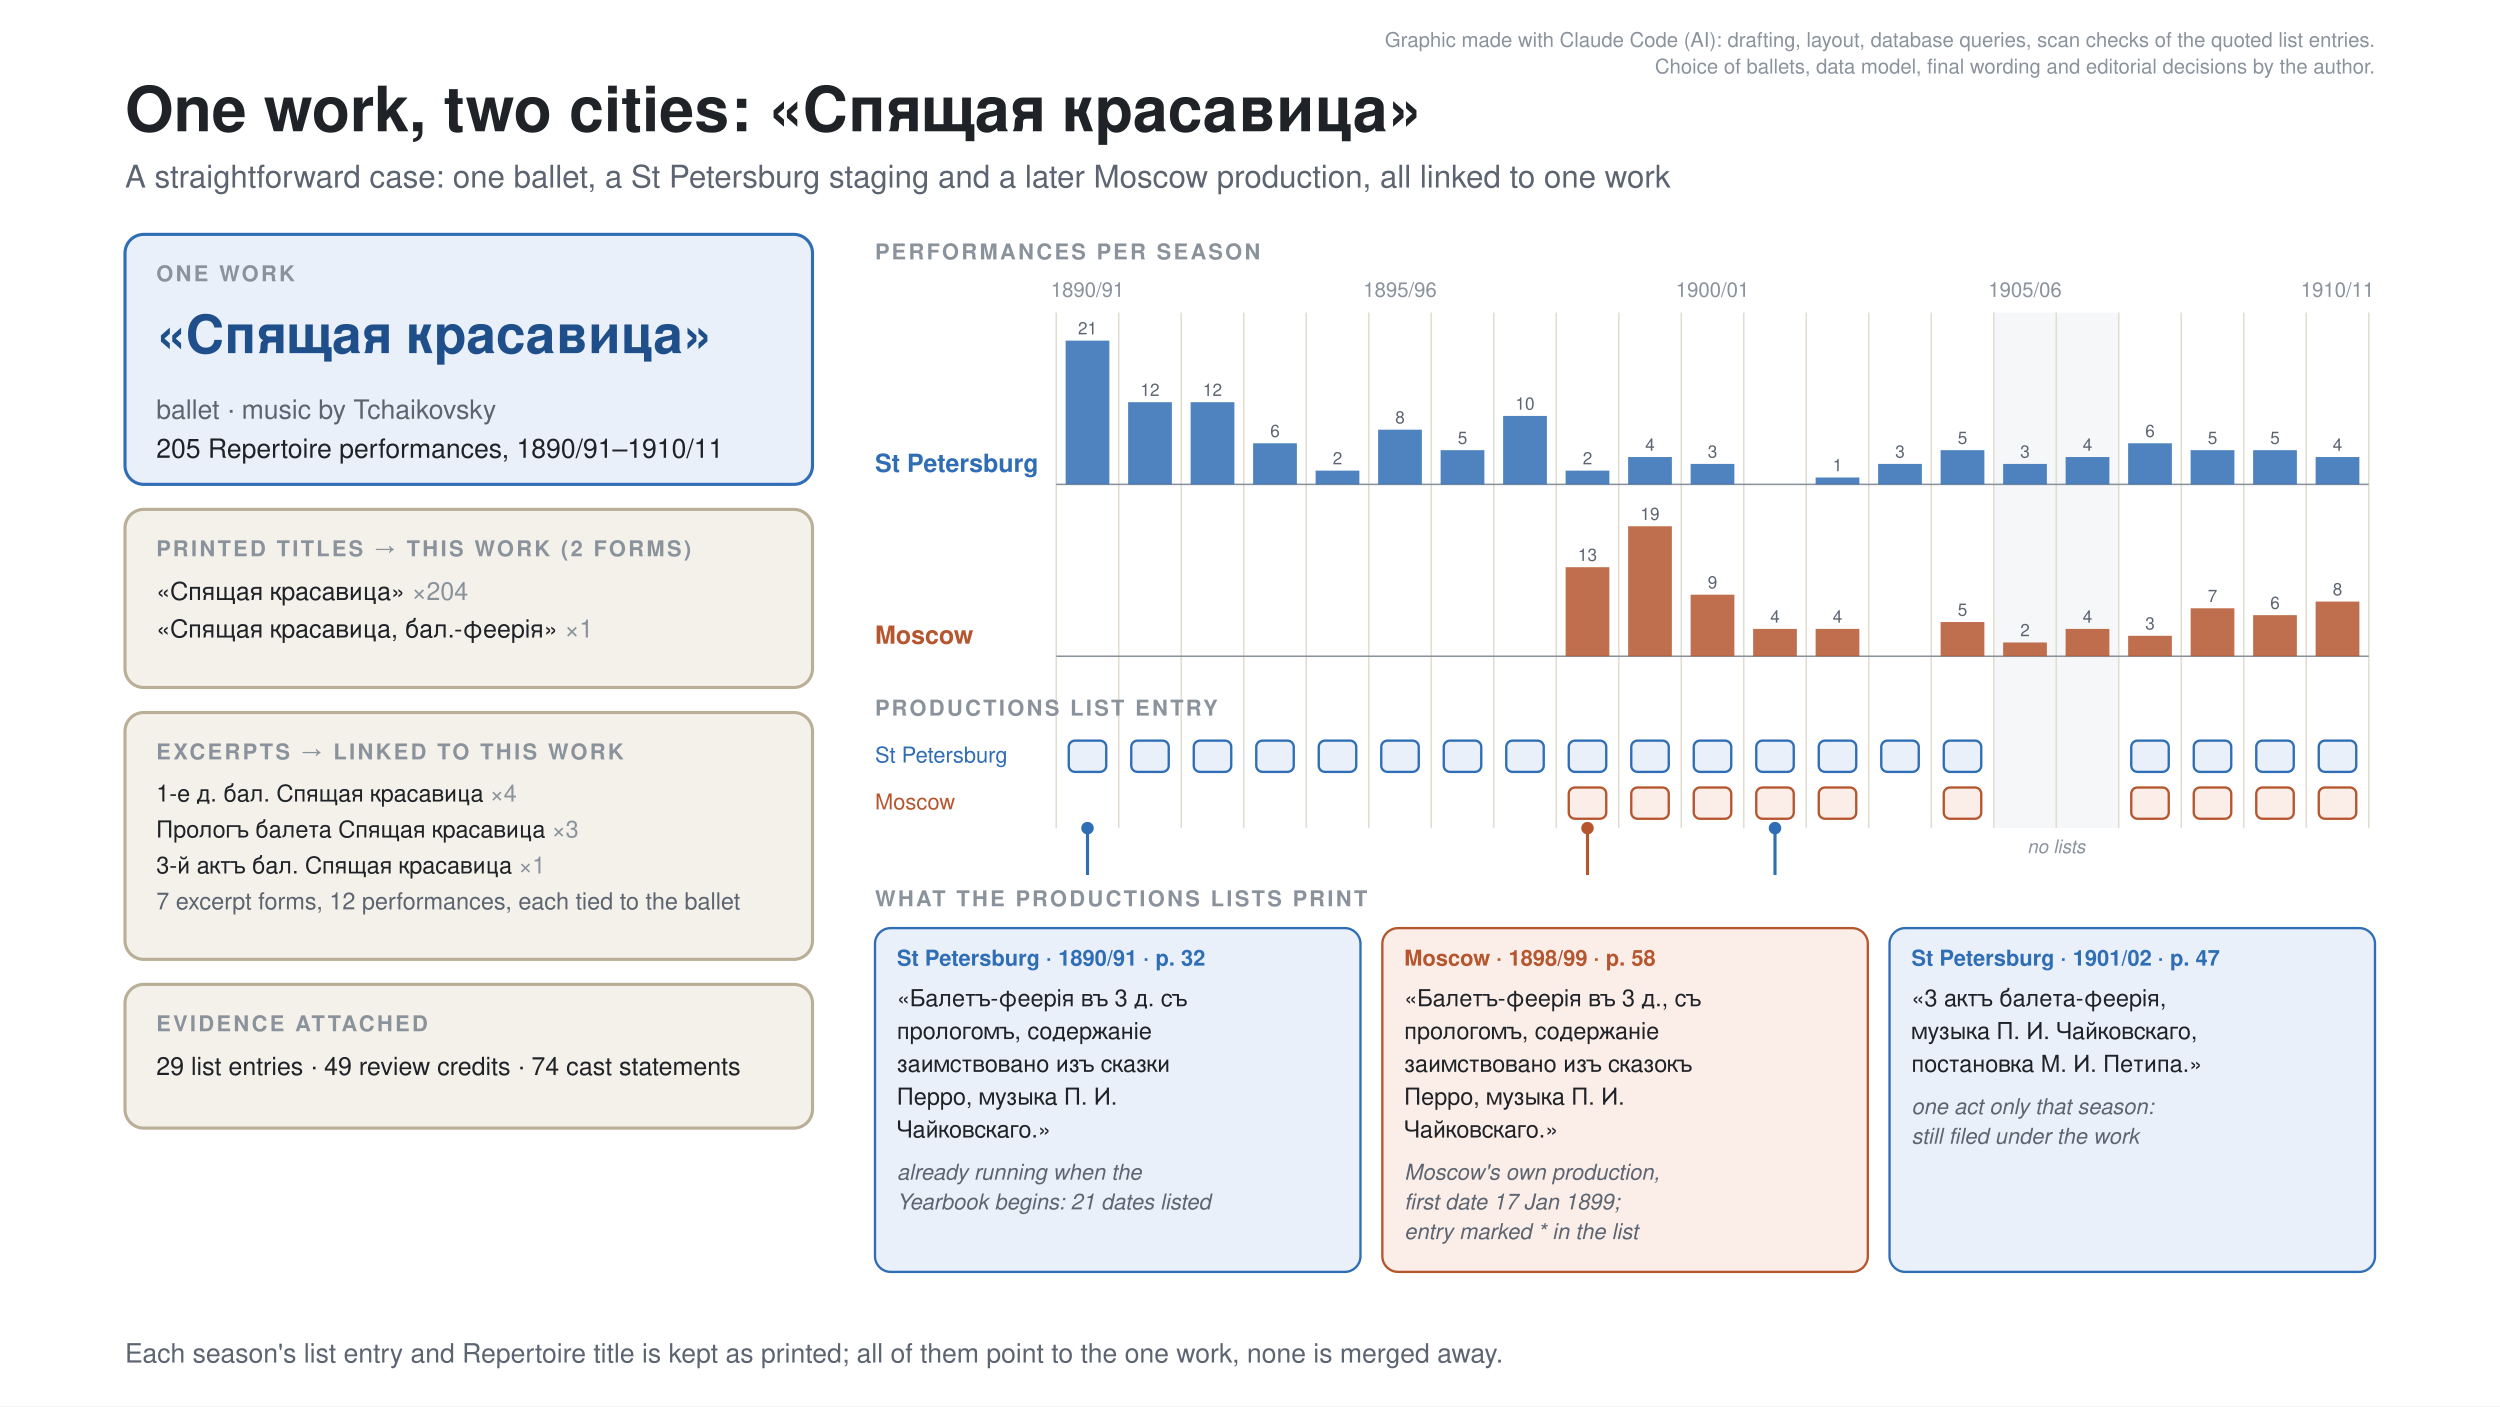
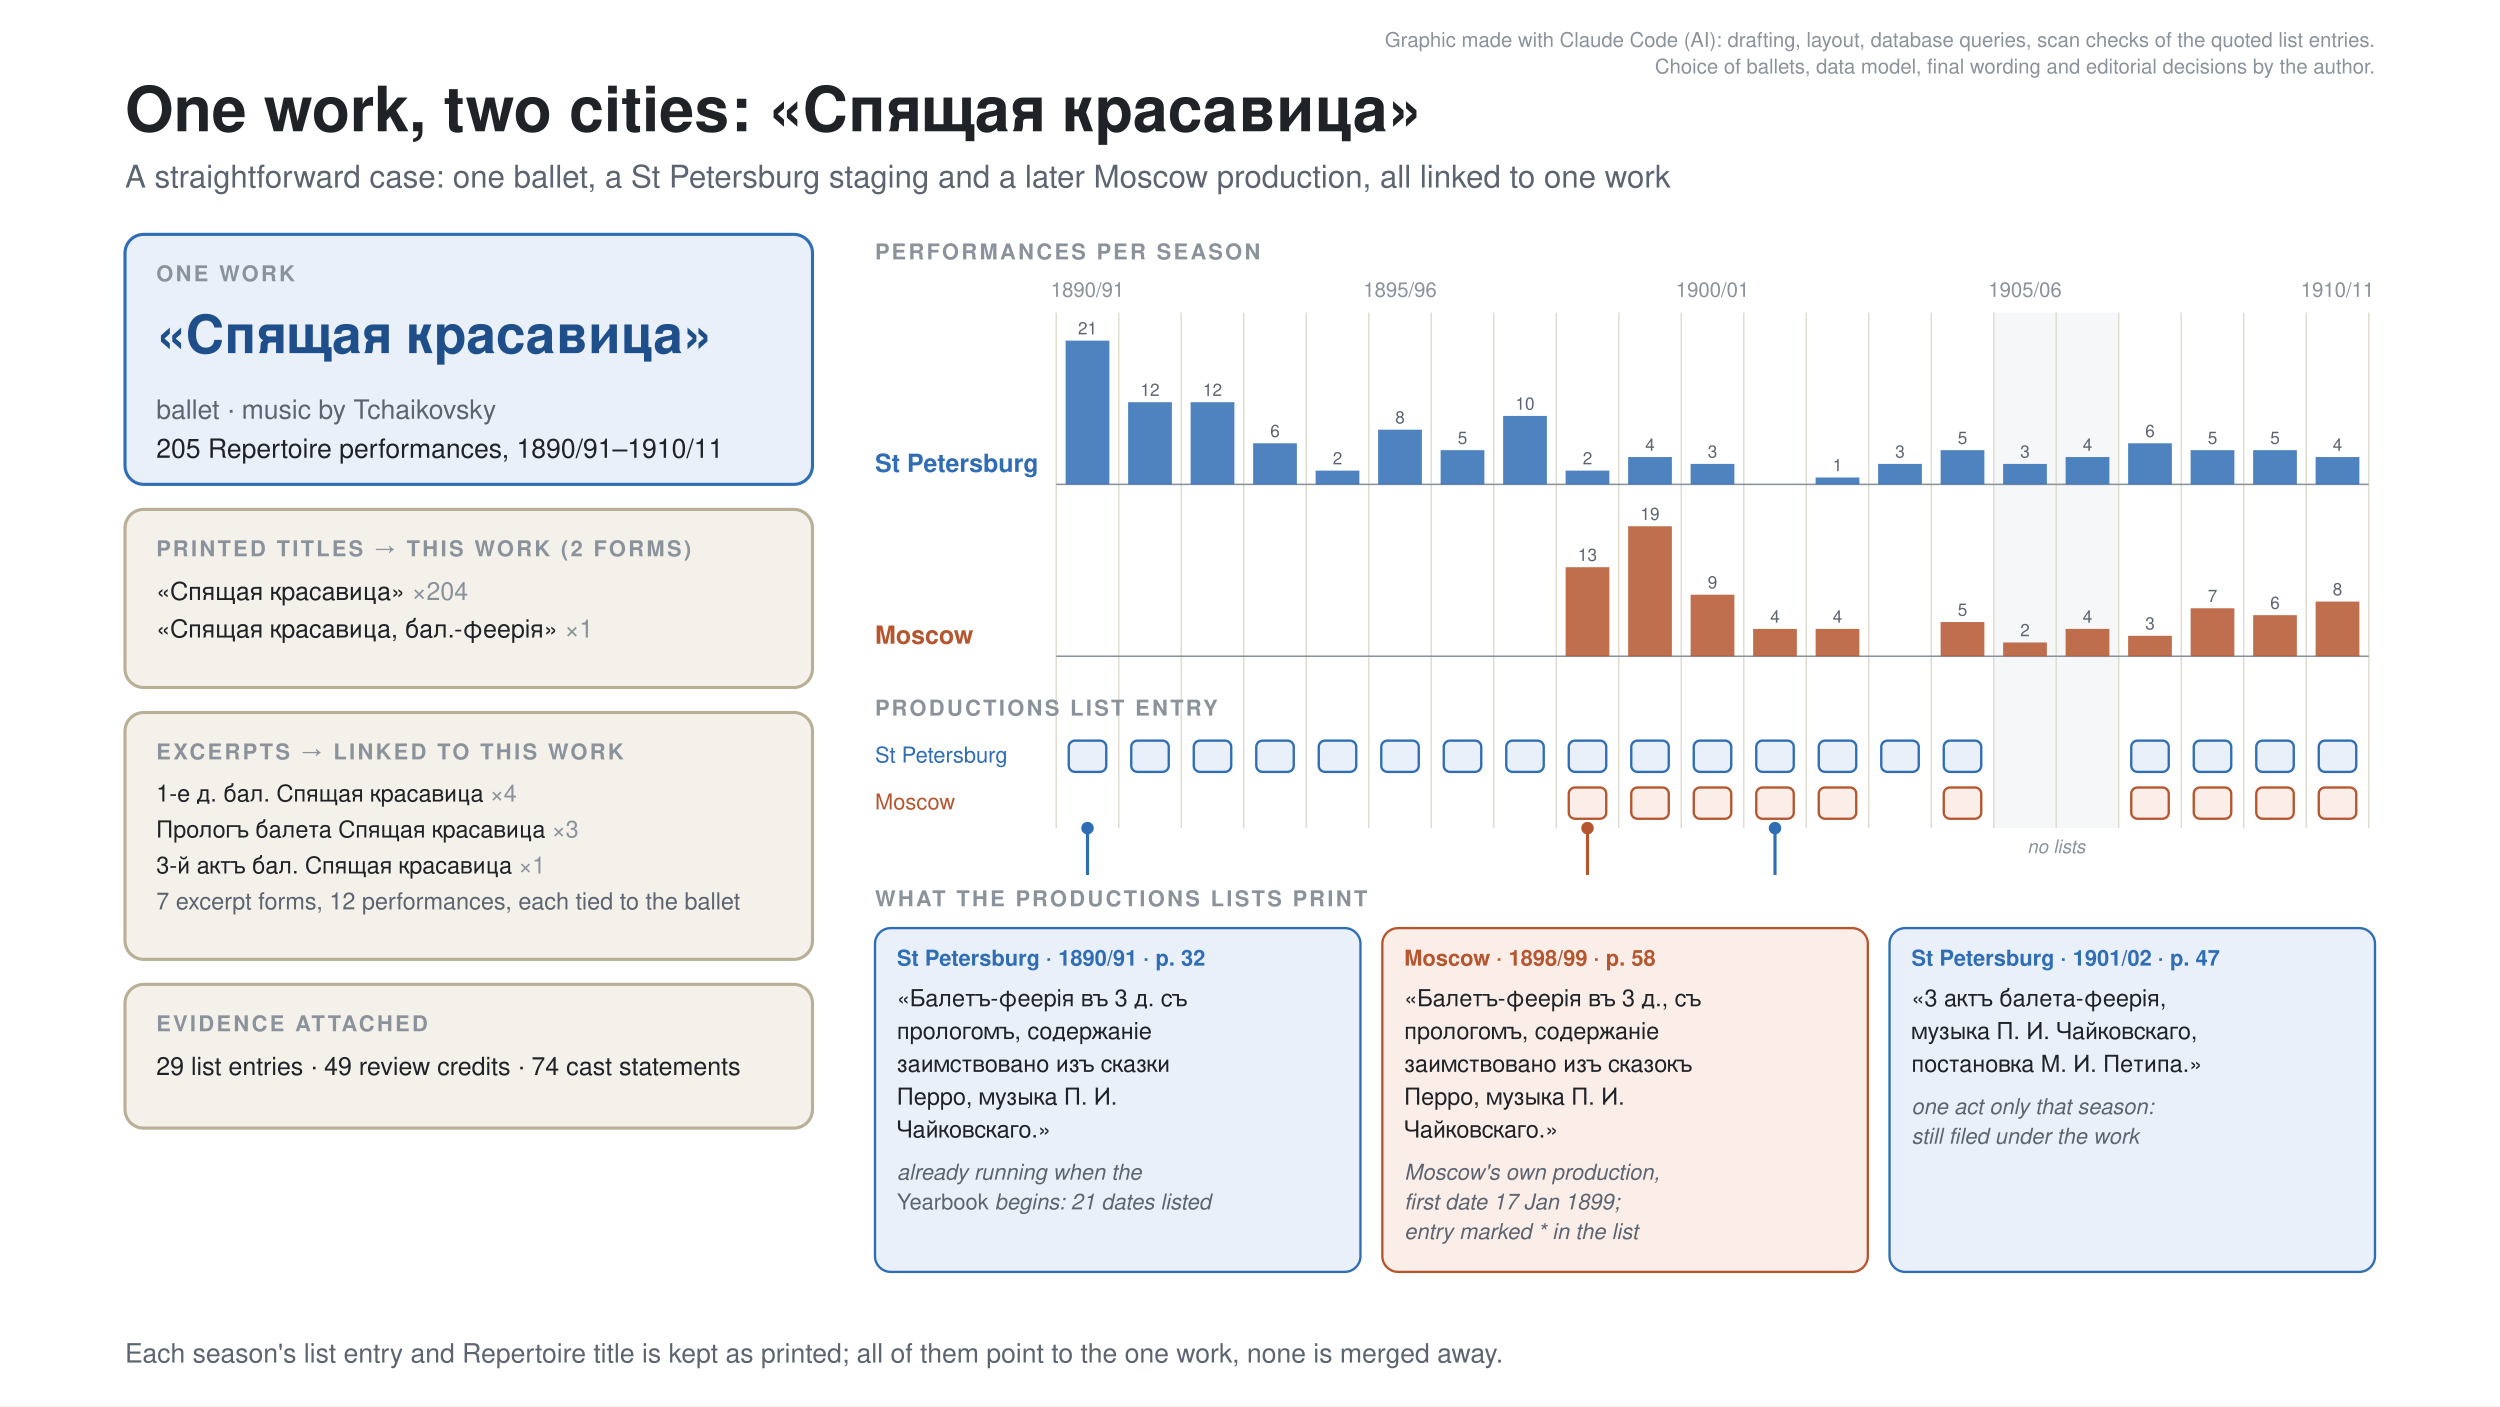
<svg xmlns="http://www.w3.org/2000/svg" viewBox="0 0 1600 900" width="1600" height="900" font-family="'Helvetica Neue', Helvetica, Arial, sans-serif">
  <rect width="1600" height="900" fill="#ffffff" />
  <text x="80" y="84" font-size="40" font-weight="700" fill="#1f2328">One work, two cities: «Спящая красавица»</text>
  <text x="80" y="120" font-size="20" fill="#5b6470">A straightforward case: one ballet, a St Petersburg staging and a later Moscow production, all linked to one work</text>
  <rect x="80" y="150" width="440" height="160" rx="12" fill="#e9f0f9" stroke="#2f6db5" stroke-width="2" />
  <text x="100" y="180" font-size="14" font-weight="700" letter-spacing="1.5" fill="#8a929c">ONE WORK</text>
  <text x="100" y="226" font-size="34" font-weight="700" fill="#1f4f8a">«Спящая красавица»</text>
  <text x="100" y="268" font-size="17" font-weight="400" fill="#5b6470">ballet · music by Tchaikovsky</text>
  <text x="100" y="293" font-size="17" font-weight="400" fill="#1f2328">205 Repertoire performances, 1890/91–1910/11</text>
  <rect x="80" y="326" width="440" height="114" rx="12" fill="#f4f1ea" stroke="#b9ae96" stroke-width="2" />
  <text x="100" y="356" font-size="14" font-weight="700" letter-spacing="1.5" fill="#8a929c">PRINTED TITLES → THIS WORK (2 FORMS)</text>
  <text x="100" y="384" font-size="16" font-weight="400" fill="#1f2328">«Спящая красавица» <tspan fill="#8a929c">×204</tspan>
  </text>
  <text x="100" y="408" font-size="16" font-weight="400" fill="#1f2328">«Спящая красавица, бал.-феерія» <tspan fill="#8a929c">×1</tspan>
  </text>
  <rect x="80" y="456" width="440" height="158" rx="12" fill="#f4f1ea" stroke="#b9ae96" stroke-width="2" />
  <text x="100" y="486" font-size="14" font-weight="700" letter-spacing="1.5" fill="#8a929c">EXCERPTS → LINKED TO THIS WORK</text>
  <text x="100" y="513" font-size="15" font-weight="400" fill="#1f2328">1-е д. бал. Спящая красавица <tspan fill="#8a929c">×4</tspan>
  </text>
  <text x="100" y="536" font-size="15" font-weight="400" fill="#1f2328">Прологъ балета Спящая красавица <tspan fill="#8a929c">×3</tspan>
  </text>
  <text x="100" y="559" font-size="15" font-weight="400" fill="#1f2328">3-й актъ бал. Спящая красавица <tspan fill="#8a929c">×1</tspan>
  </text>
  <text x="100" y="582" font-size="15" font-weight="400" fill="#5b6470">7 excerpt forms, 12 performances, each tied to the ballet</text>
  <rect x="80" y="630" width="440" height="92" rx="12" fill="#f4f1ea" stroke="#b9ae96" stroke-width="2" />
  <text x="100" y="660" font-size="14" font-weight="700" letter-spacing="1.5" fill="#8a929c">EVIDENCE ATTACHED</text>
  <text x="100" y="688" font-size="16" font-weight="400" fill="#1f2328">29 list entries · 49 review credits · 74 cast statements</text>
  <text x="560" y="166" font-size="14" font-weight="700" letter-spacing="1.5" fill="#8a929c">PERFORMANCES PER SEASON</text>
  <text x="696.0" y="190" font-size="13" fill="#8a929c" text-anchor="middle">1890/91</text>
  <text x="896.0" y="190" font-size="13" fill="#8a929c" text-anchor="middle">1895/96</text>
  <text x="1096.0" y="190" font-size="13" fill="#8a929c" text-anchor="middle">1900/01</text>
  <text x="1296.0" y="190" font-size="13" fill="#8a929c" text-anchor="middle">1905/06</text>
  <text x="1496.0" y="190" font-size="13" fill="#8a929c" text-anchor="middle">1910/11</text>
  <rect x="1316" y="200" width="40" height="330" fill="#f6f7f9" />
  <rect x="1276" y="200" width="40" height="330" fill="#f6f7f9" />
  <line x1="676" y1="200" x2="676" y2="530" stroke="#e2ddd1" stroke-width="1" />
  <line x1="716" y1="200" x2="716" y2="530" stroke="#e2ddd1" stroke-width="1" />
  <line x1="756" y1="200" x2="756" y2="530" stroke="#e2ddd1" stroke-width="1" />
  <line x1="796" y1="200" x2="796" y2="530" stroke="#e2ddd1" stroke-width="1" />
  <line x1="836" y1="200" x2="836" y2="530" stroke="#e2ddd1" stroke-width="1" />
  <line x1="876" y1="200" x2="876" y2="530" stroke="#e2ddd1" stroke-width="1" />
  <line x1="916" y1="200" x2="916" y2="530" stroke="#e2ddd1" stroke-width="1" />
  <line x1="956" y1="200" x2="956" y2="530" stroke="#e2ddd1" stroke-width="1" />
  <line x1="996" y1="200" x2="996" y2="530" stroke="#e2ddd1" stroke-width="1" />
  <line x1="1036" y1="200" x2="1036" y2="530" stroke="#e2ddd1" stroke-width="1" />
  <line x1="1076" y1="200" x2="1076" y2="530" stroke="#e2ddd1" stroke-width="1" />
  <line x1="1116" y1="200" x2="1116" y2="530" stroke="#e2ddd1" stroke-width="1" />
  <line x1="1156" y1="200" x2="1156" y2="530" stroke="#e2ddd1" stroke-width="1" />
  <line x1="1196" y1="200" x2="1196" y2="530" stroke="#e2ddd1" stroke-width="1" />
  <line x1="1236" y1="200" x2="1236" y2="530" stroke="#e2ddd1" stroke-width="1" />
  <line x1="1276" y1="200" x2="1276" y2="530" stroke="#e2ddd1" stroke-width="1" />
  <line x1="1316" y1="200" x2="1316" y2="530" stroke="#e2ddd1" stroke-width="1" />
  <line x1="1356" y1="200" x2="1356" y2="530" stroke="#e2ddd1" stroke-width="1" />
  <line x1="1396" y1="200" x2="1396" y2="530" stroke="#e2ddd1" stroke-width="1" />
  <line x1="1436" y1="200" x2="1436" y2="530" stroke="#e2ddd1" stroke-width="1" />
  <line x1="1476" y1="200" x2="1476" y2="530" stroke="#e2ddd1" stroke-width="1" />
  <line x1="1516" y1="200" x2="1516" y2="530" stroke="#e2ddd1" stroke-width="1" />
  <text x="560" y="302" font-size="16" font-weight="700" fill="#2f6db5">St Petersburg</text>
  <line x1="676" y1="310" x2="1516" y2="310" stroke="#8a929c" stroke-width="1" />
  <rect x="682" y="218.0" width="28" height="92.0" fill="#2f6db5" opacity="0.85" />
  <text x="696.0" y="214.0" font-size="11" fill="#5b6470" text-anchor="middle">21</text>
  <rect x="722" y="257.4" width="28" height="52.6" fill="#2f6db5" opacity="0.85" />
  <text x="736.0" y="253.4" font-size="11" fill="#5b6470" text-anchor="middle">12</text>
  <rect x="762" y="257.4" width="28" height="52.6" fill="#2f6db5" opacity="0.85" />
  <text x="776.0" y="253.4" font-size="11" fill="#5b6470" text-anchor="middle">12</text>
  <rect x="802" y="283.7" width="28" height="26.3" fill="#2f6db5" opacity="0.85" />
  <text x="816.0" y="279.7" font-size="11" fill="#5b6470" text-anchor="middle">6</text>
  <rect x="842" y="301.2" width="28" height="8.8" fill="#2f6db5" opacity="0.85" />
  <text x="856.0" y="297.2" font-size="11" fill="#5b6470" text-anchor="middle">2</text>
  <rect x="882" y="275.0" width="28" height="35.0" fill="#2f6db5" opacity="0.85" />
  <text x="896.0" y="271.0" font-size="11" fill="#5b6470" text-anchor="middle">8</text>
  <rect x="922" y="288.1" width="28" height="21.9" fill="#2f6db5" opacity="0.85" />
  <text x="936.0" y="284.1" font-size="11" fill="#5b6470" text-anchor="middle">5</text>
  <rect x="962" y="266.2" width="28" height="43.8" fill="#2f6db5" opacity="0.85" />
  <text x="976.0" y="262.2" font-size="11" fill="#5b6470" text-anchor="middle">10</text>
  <rect x="1002" y="301.2" width="28" height="8.8" fill="#2f6db5" opacity="0.85" />
  <text x="1016.0" y="297.2" font-size="11" fill="#5b6470" text-anchor="middle">2</text>
  <rect x="1042" y="292.5" width="28" height="17.5" fill="#2f6db5" opacity="0.85" />
  <text x="1056.0" y="288.5" font-size="11" fill="#5b6470" text-anchor="middle">4</text>
  <rect x="1082" y="296.9" width="28" height="13.1" fill="#2f6db5" opacity="0.85" />
  <text x="1096.0" y="292.9" font-size="11" fill="#5b6470" text-anchor="middle">3</text>
  <rect x="1162" y="305.6" width="28" height="4.4" fill="#2f6db5" opacity="0.85" />
  <text x="1176.0" y="301.6" font-size="11" fill="#5b6470" text-anchor="middle">1</text>
  <rect x="1202" y="296.9" width="28" height="13.1" fill="#2f6db5" opacity="0.85" />
  <text x="1216.0" y="292.9" font-size="11" fill="#5b6470" text-anchor="middle">3</text>
  <rect x="1242" y="288.1" width="28" height="21.9" fill="#2f6db5" opacity="0.85" />
  <text x="1256.0" y="284.1" font-size="11" fill="#5b6470" text-anchor="middle">5</text>
  <rect x="1282" y="296.9" width="28" height="13.1" fill="#2f6db5" opacity="0.85" />
  <text x="1296.0" y="292.9" font-size="11" fill="#5b6470" text-anchor="middle">3</text>
  <rect x="1322" y="292.5" width="28" height="17.5" fill="#2f6db5" opacity="0.85" />
  <text x="1336.0" y="288.5" font-size="11" fill="#5b6470" text-anchor="middle">4</text>
  <rect x="1362" y="283.7" width="28" height="26.3" fill="#2f6db5" opacity="0.85" />
  <text x="1376.0" y="279.7" font-size="11" fill="#5b6470" text-anchor="middle">6</text>
  <rect x="1402" y="288.1" width="28" height="21.9" fill="#2f6db5" opacity="0.85" />
  <text x="1416.0" y="284.1" font-size="11" fill="#5b6470" text-anchor="middle">5</text>
  <rect x="1442" y="288.1" width="28" height="21.9" fill="#2f6db5" opacity="0.85" />
  <text x="1456.0" y="284.1" font-size="11" fill="#5b6470" text-anchor="middle">5</text>
  <rect x="1482" y="292.5" width="28" height="17.5" fill="#2f6db5" opacity="0.85" />
  <text x="1496.0" y="288.5" font-size="11" fill="#5b6470" text-anchor="middle">4</text>
  <text x="560" y="412" font-size="16" font-weight="700" fill="#b5562f">Moscow</text>
  <line x1="676" y1="420" x2="1516" y2="420" stroke="#8a929c" stroke-width="1" />
  <rect x="1002" y="363.0" width="28" height="57.0" fill="#b5562f" opacity="0.85" />
  <text x="1016.0" y="359.0" font-size="11" fill="#5b6470" text-anchor="middle">13</text>
  <rect x="1042" y="336.8" width="28" height="83.2" fill="#b5562f" opacity="0.85" />
  <text x="1056.0" y="332.8" font-size="11" fill="#5b6470" text-anchor="middle">19</text>
  <rect x="1082" y="380.6" width="28" height="39.4" fill="#b5562f" opacity="0.85" />
  <text x="1096.0" y="376.6" font-size="11" fill="#5b6470" text-anchor="middle">9</text>
  <rect x="1122" y="402.5" width="28" height="17.5" fill="#b5562f" opacity="0.85" />
  <text x="1136.0" y="398.5" font-size="11" fill="#5b6470" text-anchor="middle">4</text>
  <rect x="1162" y="402.5" width="28" height="17.5" fill="#b5562f" opacity="0.85" />
  <text x="1176.0" y="398.5" font-size="11" fill="#5b6470" text-anchor="middle">4</text>
  <rect x="1242" y="398.1" width="28" height="21.9" fill="#b5562f" opacity="0.85" />
  <text x="1256.0" y="394.1" font-size="11" fill="#5b6470" text-anchor="middle">5</text>
  <rect x="1282" y="411.2" width="28" height="8.8" fill="#b5562f" opacity="0.85" />
  <text x="1296.0" y="407.2" font-size="11" fill="#5b6470" text-anchor="middle">2</text>
  <rect x="1322" y="402.5" width="28" height="17.5" fill="#b5562f" opacity="0.85" />
  <text x="1336.0" y="398.5" font-size="11" fill="#5b6470" text-anchor="middle">4</text>
  <rect x="1362" y="406.9" width="28" height="13.1" fill="#b5562f" opacity="0.85" />
  <text x="1376.0" y="402.9" font-size="11" fill="#5b6470" text-anchor="middle">3</text>
  <rect x="1402" y="389.3" width="28" height="30.7" fill="#b5562f" opacity="0.85" />
  <text x="1416.0" y="385.3" font-size="11" fill="#5b6470" text-anchor="middle">7</text>
  <rect x="1442" y="393.7" width="28" height="26.3" fill="#b5562f" opacity="0.85" />
  <text x="1456.0" y="389.7" font-size="11" fill="#5b6470" text-anchor="middle">6</text>
  <rect x="1482" y="385.0" width="28" height="35.0" fill="#b5562f" opacity="0.85" />
  <text x="1496.0" y="381.0" font-size="11" fill="#5b6470" text-anchor="middle">8</text>
  <text x="560" y="458" font-size="14" font-weight="700" letter-spacing="1.5" fill="#8a929c">PRODUCTIONS LIST ENTRY</text>
  <text x="560" y="488" font-size="14" fill="#2f6db5">St Petersburg</text>
  <rect x="684" y="474" width="24" height="20" rx="4" fill="#e9f0f9" stroke="#2f6db5" stroke-width="1.5" />
  <rect x="724" y="474" width="24" height="20" rx="4" fill="#e9f0f9" stroke="#2f6db5" stroke-width="1.5" />
  <rect x="764" y="474" width="24" height="20" rx="4" fill="#e9f0f9" stroke="#2f6db5" stroke-width="1.5" />
  <rect x="804" y="474" width="24" height="20" rx="4" fill="#e9f0f9" stroke="#2f6db5" stroke-width="1.5" />
  <rect x="844" y="474" width="24" height="20" rx="4" fill="#e9f0f9" stroke="#2f6db5" stroke-width="1.5" />
  <rect x="884" y="474" width="24" height="20" rx="4" fill="#e9f0f9" stroke="#2f6db5" stroke-width="1.5" />
  <rect x="924" y="474" width="24" height="20" rx="4" fill="#e9f0f9" stroke="#2f6db5" stroke-width="1.5" />
  <rect x="964" y="474" width="24" height="20" rx="4" fill="#e9f0f9" stroke="#2f6db5" stroke-width="1.5" />
  <rect x="1004" y="474" width="24" height="20" rx="4" fill="#e9f0f9" stroke="#2f6db5" stroke-width="1.5" />
  <rect x="1044" y="474" width="24" height="20" rx="4" fill="#e9f0f9" stroke="#2f6db5" stroke-width="1.5" />
  <rect x="1084" y="474" width="24" height="20" rx="4" fill="#e9f0f9" stroke="#2f6db5" stroke-width="1.5" />
  <rect x="1124" y="474" width="24" height="20" rx="4" fill="#e9f0f9" stroke="#2f6db5" stroke-width="1.5" />
  <rect x="1164" y="474" width="24" height="20" rx="4" fill="#e9f0f9" stroke="#2f6db5" stroke-width="1.5" />
  <rect x="1204" y="474" width="24" height="20" rx="4" fill="#e9f0f9" stroke="#2f6db5" stroke-width="1.5" />
  <rect x="1244" y="474" width="24" height="20" rx="4" fill="#e9f0f9" stroke="#2f6db5" stroke-width="1.5" />
  <rect x="1364" y="474" width="24" height="20" rx="4" fill="#e9f0f9" stroke="#2f6db5" stroke-width="1.5" />
  <rect x="1404" y="474" width="24" height="20" rx="4" fill="#e9f0f9" stroke="#2f6db5" stroke-width="1.5" />
  <rect x="1444" y="474" width="24" height="20" rx="4" fill="#e9f0f9" stroke="#2f6db5" stroke-width="1.5" />
  <rect x="1484" y="474" width="24" height="20" rx="4" fill="#e9f0f9" stroke="#2f6db5" stroke-width="1.5" />
  <text x="560" y="518" font-size="14" fill="#b5562f">Moscow</text>
  <rect x="1004" y="504" width="24" height="20" rx="4" fill="#fbeee8" stroke="#b5562f" stroke-width="1.5" />
  <rect x="1044" y="504" width="24" height="20" rx="4" fill="#fbeee8" stroke="#b5562f" stroke-width="1.5" />
  <rect x="1084" y="504" width="24" height="20" rx="4" fill="#fbeee8" stroke="#b5562f" stroke-width="1.5" />
  <rect x="1124" y="504" width="24" height="20" rx="4" fill="#fbeee8" stroke="#b5562f" stroke-width="1.5" />
  <rect x="1164" y="504" width="24" height="20" rx="4" fill="#fbeee8" stroke="#b5562f" stroke-width="1.5" />
  <rect x="1244" y="504" width="24" height="20" rx="4" fill="#fbeee8" stroke="#b5562f" stroke-width="1.5" />
  <rect x="1364" y="504" width="24" height="20" rx="4" fill="#fbeee8" stroke="#b5562f" stroke-width="1.5" />
  <rect x="1404" y="504" width="24" height="20" rx="4" fill="#fbeee8" stroke="#b5562f" stroke-width="1.5" />
  <rect x="1444" y="504" width="24" height="20" rx="4" fill="#fbeee8" stroke="#b5562f" stroke-width="1.5" />
  <rect x="1484" y="504" width="24" height="20" rx="4" fill="#fbeee8" stroke="#b5562f" stroke-width="1.5" />
  <text x="1316" y="546" font-size="12" font-style="italic" fill="#8a929c" text-anchor="middle">no lists</text>
  <text x="560" y="580" font-size="14" font-weight="700" letter-spacing="1.5" fill="#8a929c">WHAT THE PRODUCTIONS LISTS PRINT</text>
  <rect x="560.0" y="594" width="310.7" height="220" rx="10" fill="#e9f0f9" stroke="#2f6db5" stroke-width="1.5" />
  <text x="574.0" y="618" font-size="14" font-weight="700" fill="#2f6db5">St Petersburg · 1890/91 · p. 32</text>
  <text x="574.0" y="644" font-size="15" fill="#1f2328">«Балетъ-феерія въ 3 д. съ</text>
  <text x="574.0" y="665" font-size="15" fill="#1f2328">прологомъ, содержаніе</text>
  <text x="574.0" y="686" font-size="15" fill="#1f2328">заимствовано изъ сказки</text>
  <text x="574.0" y="707" font-size="15" fill="#1f2328">Перро, музыка П. И.</text>
  <text x="574.0" y="728" font-size="15" fill="#1f2328">Чайковскаго.»</text>
  <text x="574.0" y="755" font-size="14" font-style="italic" fill="#5b6470">already running when the</text>
-   <text x="574.0" y="774" font-size="14" font-style="italic" fill="#5b6470">Yearbook begins: 21 dates listed</text>
+   <text x="574.0" y="774" font-size="14" font-style="italic" fill="#5b6470">
+     <tspan font-style="normal">Yearbook</tspan> begins: 21 dates listed</text>
  <line x1="696.0" y1="530" x2="696.0" y2="560" stroke="#2f6db5" stroke-width="2" />
  <circle cx="696.0" cy="530" r="4" fill="#2f6db5" />
  <rect x="884.7" y="594" width="310.7" height="220" rx="10" fill="#fbeee8" stroke="#b5562f" stroke-width="1.5" />
  <text x="898.7" y="618" font-size="14" font-weight="700" fill="#b5562f">Moscow · 1898/99 · p. 58</text>
  <text x="898.7" y="644" font-size="15" fill="#1f2328">«Балетъ-феерія въ 3 д., съ</text>
  <text x="898.7" y="665" font-size="15" fill="#1f2328">прологомъ, содержаніе</text>
  <text x="898.7" y="686" font-size="15" fill="#1f2328">заимствовано изъ сказокъ</text>
  <text x="898.7" y="707" font-size="15" fill="#1f2328">Перро, музыка П. И.</text>
  <text x="898.7" y="728" font-size="15" fill="#1f2328">Чайковскаго.»</text>
  <text x="898.7" y="755" font-size="14" font-style="italic" fill="#5b6470">Moscow's own production,</text>
  <text x="898.7" y="774" font-size="14" font-style="italic" fill="#5b6470">first date 17 Jan 1899;</text>
  <text x="898.7" y="793" font-size="14" font-style="italic" fill="#5b6470">entry marked * in the list</text>
  <line x1="1016.0" y1="530" x2="1016.0" y2="560" stroke="#b5562f" stroke-width="2" />
  <circle cx="1016.0" cy="530" r="4" fill="#b5562f" />
  <rect x="1209.3" y="594" width="310.7" height="220" rx="10" fill="#e9f0f9" stroke="#2f6db5" stroke-width="1.5" />
  <text x="1223.3" y="618" font-size="14" font-weight="700" fill="#2f6db5">St Petersburg · 1901/02 · p. 47</text>
  <text x="1223.3" y="644" font-size="15" fill="#1f2328">«3 актъ балета-феерія,</text>
  <text x="1223.3" y="665" font-size="15" fill="#1f2328">музыка П. И. Чайковскаго,</text>
  <text x="1223.3" y="686" font-size="15" fill="#1f2328">постановка М. И. Петипа.»</text>
  <text x="1223.3" y="713" font-size="14" font-style="italic" fill="#5b6470">one act only that season:</text>
  <text x="1223.3" y="732" font-size="14" font-style="italic" fill="#5b6470">still filed under the work</text>
  <line x1="1136.0" y1="530" x2="1136.0" y2="560" stroke="#2f6db5" stroke-width="2" />
  <circle cx="1136.0" cy="530" r="4" fill="#2f6db5" />
  <text x="80" y="872" font-size="17" fill="#5b6470">Each season's list entry and Repertoire title is kept as printed; all of them point to the one work, none is merged away.</text>
  <g font-size="13" fill="#8a929c" text-anchor="end">
    <text x="1520" y="30">Graphic made with Claude Code (AI): drafting, layout, database queries, scan checks of the quoted list entries.</text>
    <text x="1520" y="47">Choice of ballets, data model, final wording and editorial decisions by the author.</text>
  </g>
</svg>
